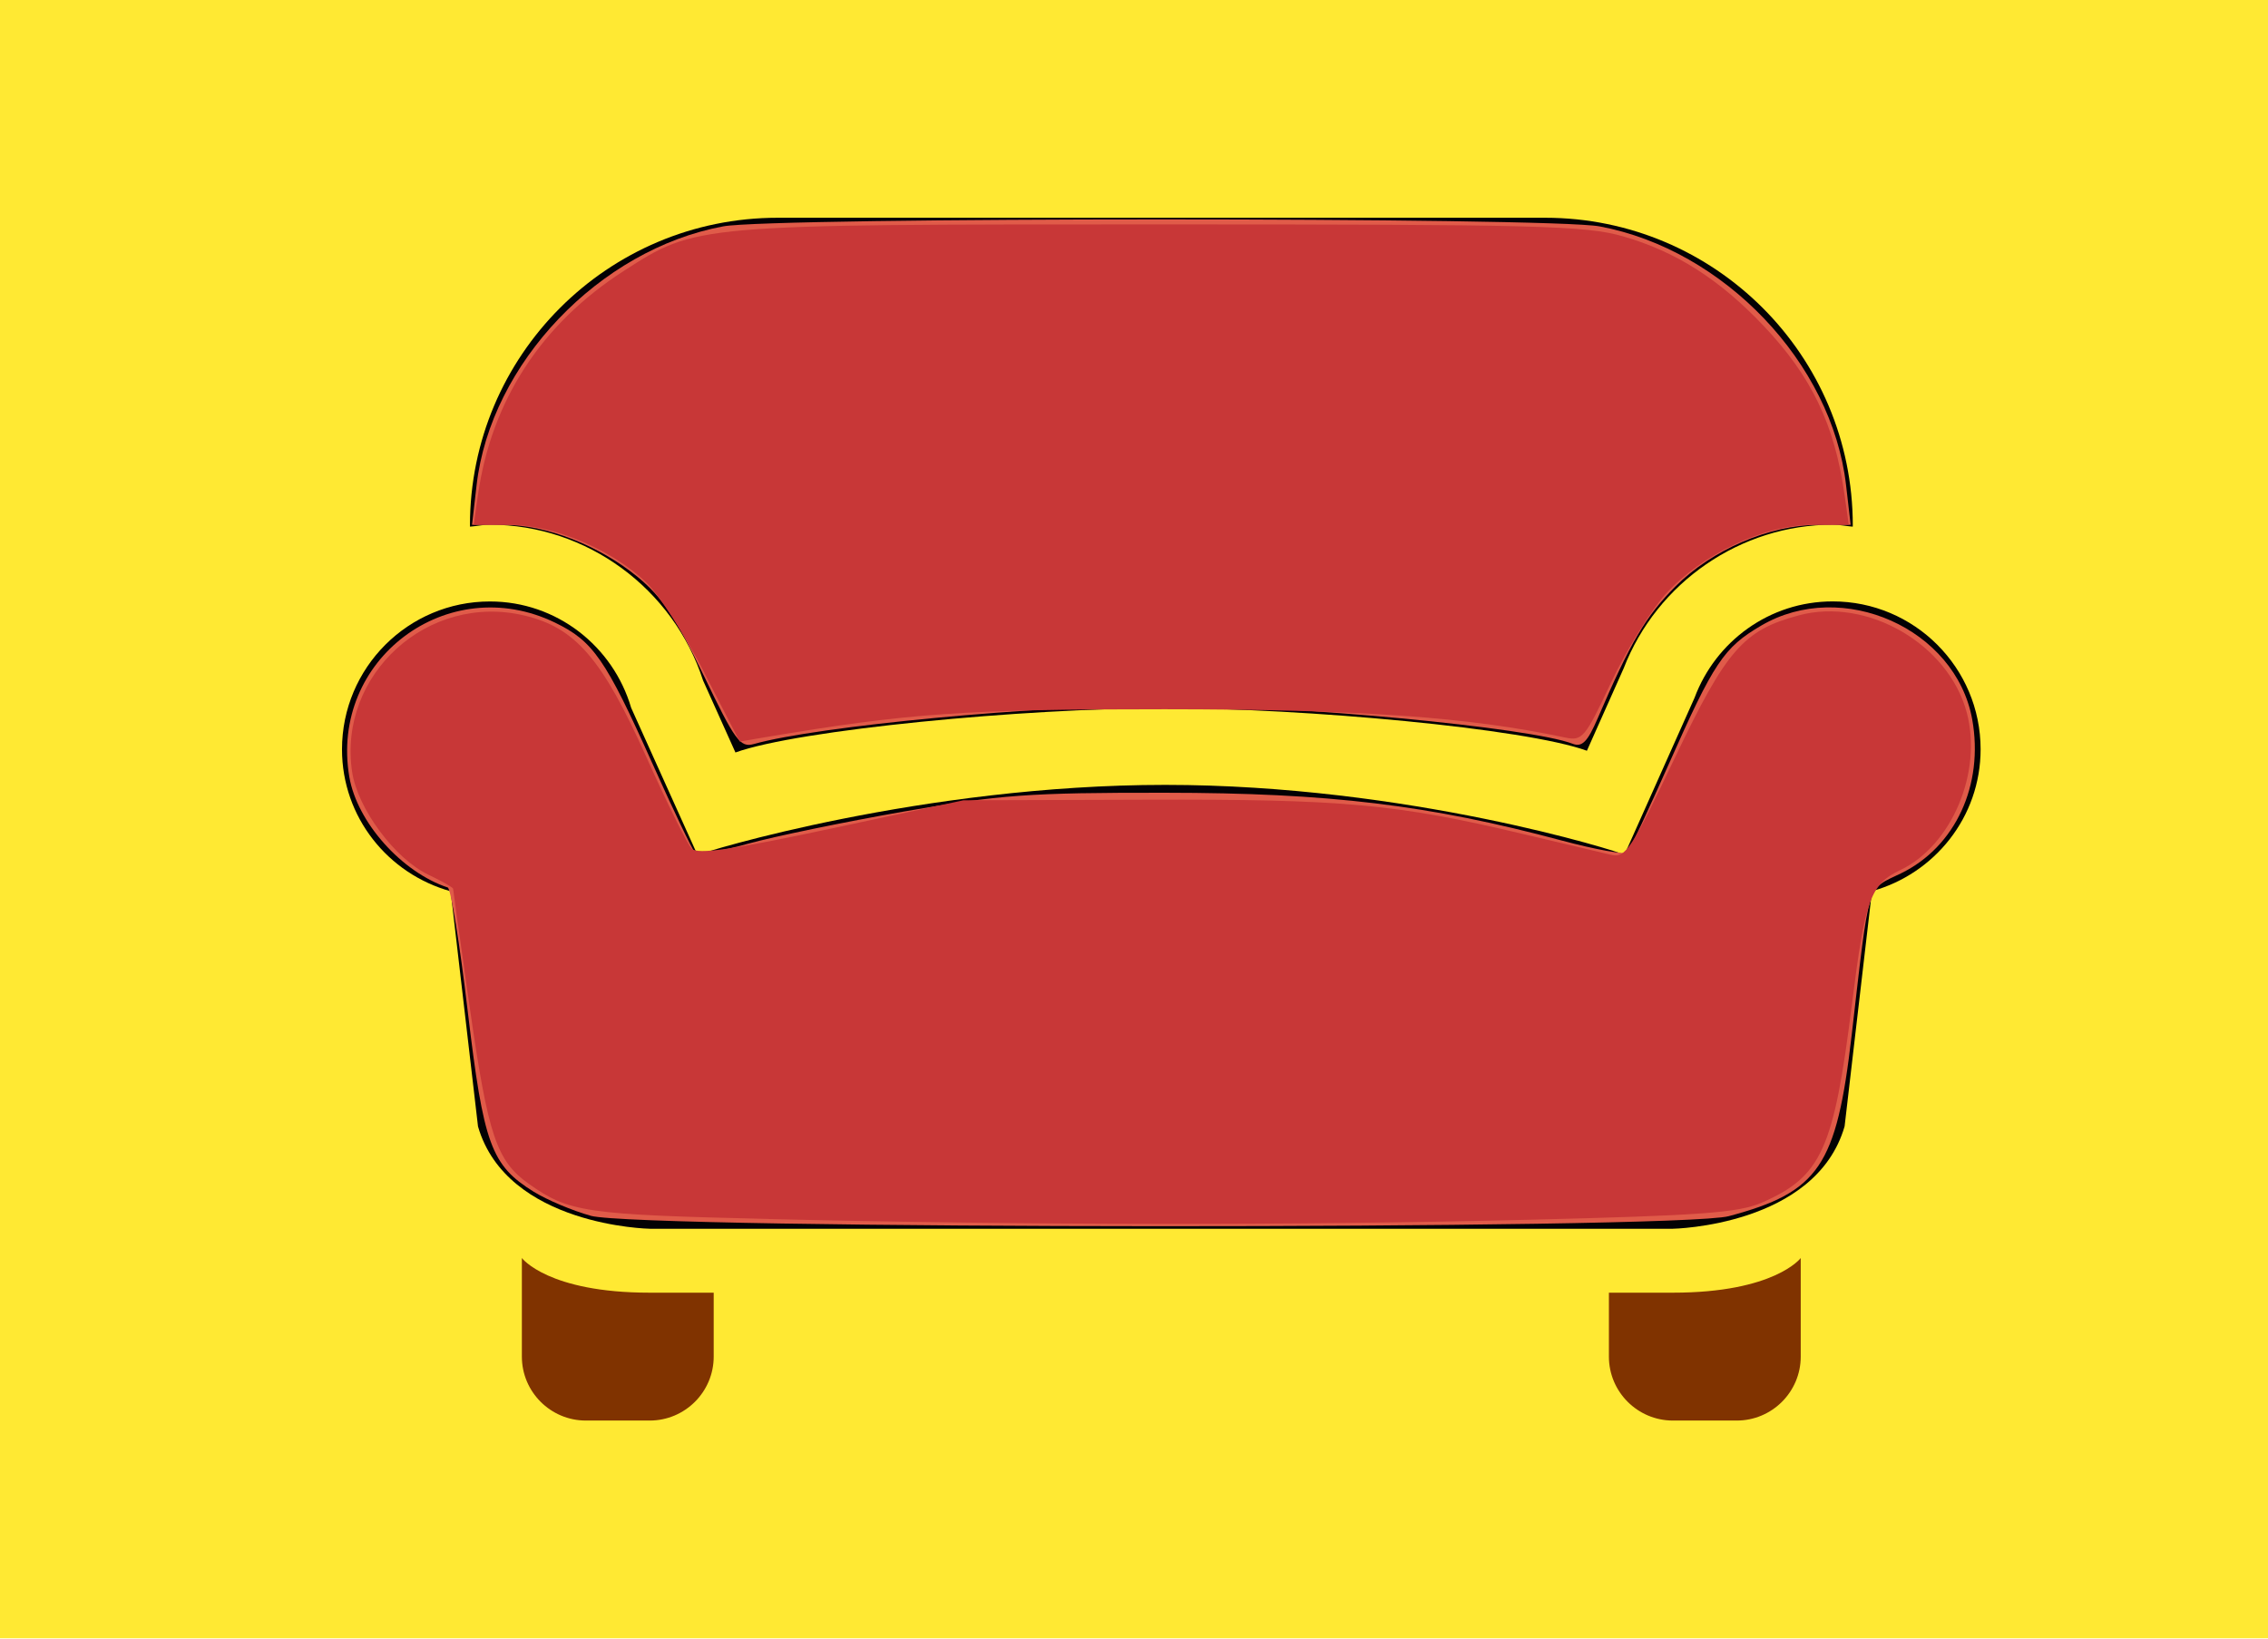
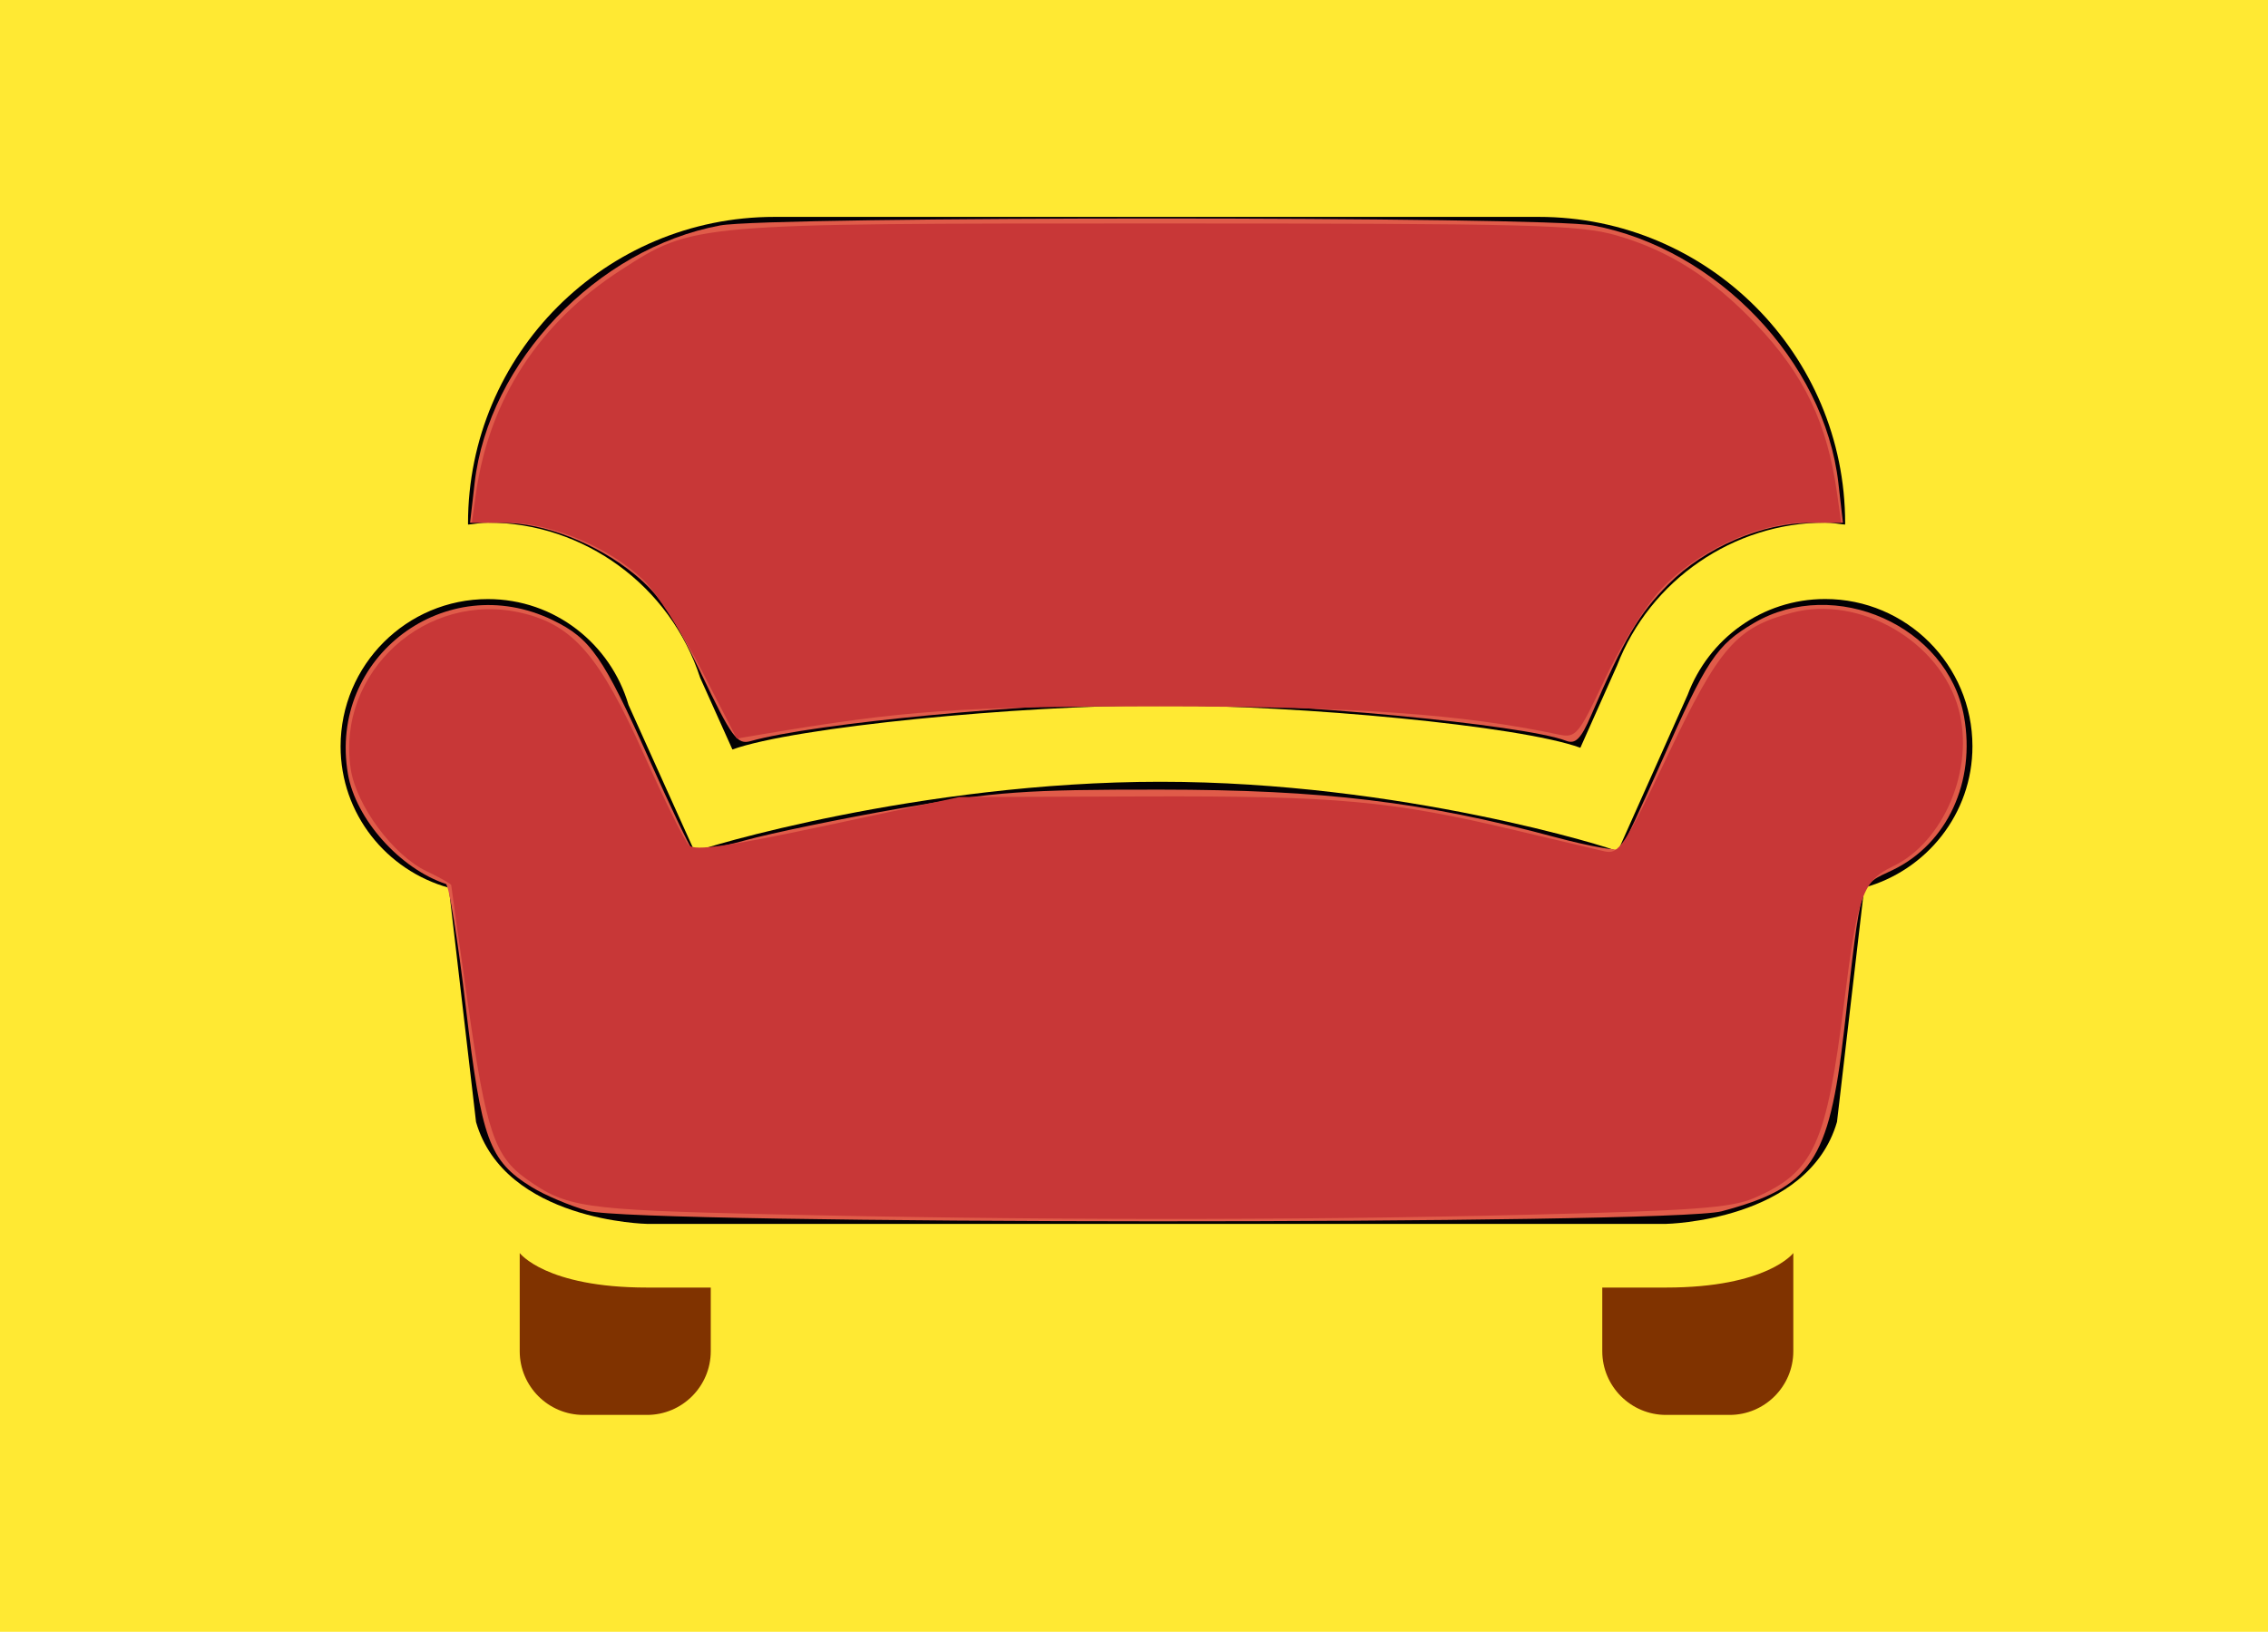
- <svg xmlns="http://www.w3.org/2000/svg" version="1.1" id="Capa_1" x="0px" y="0px" viewBox="0 0 35.469 25.626" xml:space="preserve" width="35.469" height="25.626">
+ <svg xmlns="http://www.w3.org/2000/svg" version="1.1" id="Capa_1" x="0px" y="0px" viewBox="0 0 400 287.805" xml:space="preserve" width="400" height="287.805">
  <defs id="defs47" />
-   <rect style="fill:#ffe300;fill-opacity:0.8;stroke:none;stroke-width:25;stroke-miterlimit:4;stroke-dasharray:none;stroke-opacity:1" id="rect4157" width="35.616" height="25.626" x="3.237536e-009" y="-1.0801229e-008" />
-   <g id="g3" transform="translate(5.348491,0)">
+   <rect style="fill:#ffe300;fill-opacity:0.8;stroke:none;stroke-width:25;stroke-miterlimit:4;stroke-dasharray:none;stroke-opacity:1" id="rect4157" width="400" height="287.805" x="0" y="0" />
+   <g id="g3" transform="matrix(11.23097,0,0,11.23097,60.06876,1.4042969e-5)">
    <path style="fill:#803300" d="m 20.813,22.22 c -0.551,0 -1,-0.449 -1,-1 l 0,-1 1,0 c 1.594,0 2,-0.542 2,-0.542 l 0,1.542 c 0,0.551 -0.449,1 -1,1 l -1,0 z" id="path5" />
    <path style="fill:#803300" d="m 3.813,22.22 c -0.551,0 -1,-0.449 -1,-1 l 0,-1.542 c 0,0 0.406,0.542 2,0.542 l 1,0 0,1 c 0,0.551 -0.449,1 -1,1 l -1,0 z" id="path7" />
    <g id="g9">
      <path style="fill:#030104" d="m 25.626,11.72 c 0,-1.277 -1.036,-2.313 -2.313,-2.313 -0.992,0 -1.832,0.628 -2.16,1.506 l -1.097,2.457 c -0.082,-0.051 -3.399,-1.093 -7.181,-1.093 -3.782,0 -7.23,1.047 -7.314,1.099 L 4.522,11.071 C 4.241,10.113 3.363,9.408 2.313,9.408 1.036,9.408 0,10.443 0,11.721 c 0,1.063 0.722,1.949 1.699,2.22 l 0.428,3.679 c 0.452,1.561 2.686,1.6 2.686,1.6 l 16,0 c 0,0 2.234,-0.039 2.686,-1.602 l 0.428,-3.679 c 0.976,-0.27 1.699,-1.156 1.699,-2.219 z" id="path11" />
    </g>
    <path style="fill:#030104" d="m 2.313,8.207 c 1.512,0 2.869,0.998 3.334,2.438 l 0.506,1.125 c 0.979,-0.353 4.499,-0.693 6.723,-0.693 2.163,0 5.633,0.316 6.593,0.666 l 0.575,-1.289 c 0.521,-1.346 1.83,-2.247 3.27,-2.247 0.106,0 0.207,0.022 0.312,0.031 0,-0.006 10e-4,-0.013 10e-4,-0.019 0,-2.658 -2.154,-4.813 -4.813,-4.813 -0.334,0 -11.666,0 -12,0 -2.658,0 -4.813,2.154 -4.813,4.813 0,0.006 10e-4,0.013 10e-4,0.019 C 2.106,8.23 2.207,8.207 2.313,8.207 Z" id="path13" />
  </g>
-   <g id="g15" transform="translate(5.348491,0)" />
-   <g id="g17" transform="translate(5.348491,0)" />
-   <g id="g19" transform="translate(5.348491,0)" />
-   <g id="g21" transform="translate(5.348491,0)" />
-   <g id="g23" transform="translate(5.348491,0)" />
-   <g id="g25" transform="translate(5.348491,0)" />
-   <g id="g27" transform="translate(5.348491,0)" />
-   <g id="g29" transform="translate(5.348491,0)" />
-   <g id="g31" transform="translate(5.348491,0)" />
-   <g id="g33" transform="translate(5.348491,0)" />
-   <g id="g35" transform="translate(5.348491,0)" />
-   <g id="g37" transform="translate(5.348491,0)" />
-   <g id="g39" transform="translate(5.348491,0)" />
-   <g id="g41" transform="translate(5.348491,0)" />
-   <g id="g43" transform="translate(5.348491,0)" />
-   <path style="fill:#e05b49;fill-opacity:1" d="M 9.237,19.016 C 8.957,18.939 8.556,18.77 8.347,18.641 7.681,18.229 7.562,17.902 7.314,15.811 7.191,14.766 7.05,13.898 7.002,13.882 6.278,13.64 5.584,12.86 5.463,12.152 5.151,10.316 7.003,8.927 8.68,9.739 c 0.596,0.289 0.79,0.569 1.518,2.193 0.327,0.73 0.628,1.36 0.669,1.401 0.041,0.041 0.412,-0.019 0.825,-0.134 0.413,-0.115 1.512,-0.342 2.443,-0.505 1.502,-0.263 1.961,-0.296 4.081,-0.294 2.568,0.002 4.137,0.191 6.211,0.748 0.526,0.141 0.986,0.224 1.024,0.184 0.037,-0.04 0.328,-0.66 0.645,-1.376 0.709,-1.599 0.861,-1.827 1.448,-2.171 1.267,-0.743 3.042,0.047 3.299,1.467 0.185,1.026 -0.263,1.995 -1.114,2.409 -0.544,0.264 -0.488,0.082 -0.771,2.53 -0.236,2.051 -0.512,2.457 -1.922,2.832 -0.8,0.213 -17.023,0.208 -17.799,-0.006 z" id="path4177" />
-   <path style="fill:#e05b49;fill-opacity:1" d="M 11.005,10.565 C 10.578,9.673 10.352,9.336 9.973,9.025 9.37,8.532 8.545,8.209 7.884,8.209 l -0.502,0 0.072,-0.624 c 0.219,-1.9 1.918,-3.683 3.855,-4.044 0.781,-0.146 12.925,-0.146 13.706,0 1.945,0.363 3.635,2.136 3.855,4.044 l 0.072,0.624 -0.5,0 c -0.765,0 -1.667,0.388 -2.242,0.966 -0.464,0.466 -0.696,0.859 -1.213,2.059 -0.159,0.369 -0.245,0.457 -0.392,0.4 -0.666,-0.256 -4.34,-0.602 -6.389,-0.602 -1.981,0 -5.425,0.325 -6.417,0.606 -0.213,0.06 -0.294,-0.051 -0.784,-1.074 z" id="path4179" />
-   <path style="fill:#c83737;fill-opacity:1" d="M 11.019,10.528 C 10.716,9.939 10.306,9.302 10.107,9.111 9.571,8.597 8.661,8.211 7.98,8.21 l -0.571,-0.001 0.065,-0.461 c 0.209,-1.478 0.989,-2.679 2.281,-3.51 1.135,-0.731 1.106,-0.728 8.406,-0.728 5.893,0 6.639,0.019 7.222,0.187 0.827,0.238 1.511,0.674 2.2,1.402 0.751,0.794 1.109,1.543 1.265,2.649 l 0.065,0.461 -0.571,8.57e-5 c -0.756,1.086e-4 -1.735,0.463 -2.297,1.086 -0.232,0.257 -0.615,0.881 -0.852,1.385 -0.404,0.863 -0.447,0.913 -0.718,0.856 -1.515,-0.322 -3.2,-0.44 -6.261,-0.442 -3.134,-0.001 -4.007,0.06 -6.255,0.439 l -0.391,0.066 -0.551,-1.07 z" id="path4181" />
-   <path style="fill:#c83737;fill-opacity:1" d="M 12.026,19.067 C 9.139,18.999 8.896,18.963 8.264,18.513 7.767,18.159 7.634,17.763 7.351,15.791 7.205,14.772 7.086,13.922 7.086,13.902 c 0,-0.02 -0.174,-0.119 -0.387,-0.22 C 6.175,13.433 5.593,12.649 5.507,12.075 5.279,10.551 6.695,9.266 8.205,9.629 c 0.798,0.191 1.215,0.677 1.907,2.221 0.321,0.715 0.638,1.356 0.706,1.425 0.092,0.094 0.635,0.015 2.186,-0.316 l 2.063,-0.441 2.877,-0.009 c 3.053,-0.01 3.902,0.067 5.865,0.534 0.626,0.149 1.251,0.297 1.387,0.328 0.227,0.052 0.312,-0.077 0.991,-1.505 0.81,-1.702 1.077,-2.01 1.949,-2.242 1.067,-0.284 2.335,0.451 2.621,1.518 0.251,0.933 -0.233,2.084 -1.038,2.467 -0.468,0.223 -0.551,0.454 -0.756,2.093 -0.285,2.281 -0.476,2.702 -1.412,3.11 -0.363,0.158 -0.95,0.201 -3.636,0.267 -3.672,0.09 -7.822,0.086 -11.89,-0.011 z" id="path4183" />
-   <path style="fill:#ffe300;fill-opacity:0;stroke:none;stroke-width:25;stroke-miterlimit:4;stroke-dasharray:none;stroke-opacity:1" d="m 0.054,12.824 0,-12.759 17.754,0 17.754,0 0,12.759 0,12.759 -17.754,0 -17.754,0 0,-12.759 z M 10.856,21.957 c 0.283,-0.283 0.419,-0.796 0.364,-1.377 l -0.036,-0.373 -1.14,-0.061 C 9.286,20.106 8.787,20.024 8.556,19.902 8.365,19.801 8.182,19.719 8.149,19.719 c -0.139,0 -0.052,1.655 0.103,1.955 0.238,0.459 0.442,0.536 1.444,0.54 0.807,0.003 0.928,-0.024 1.16,-0.256 z m 17.04,-0.075 c 0.254,-0.302 0.281,-0.423 0.281,-1.249 0,-0.503 -0.017,-0.915 -0.038,-0.915 -0.021,0 -0.204,0.084 -0.407,0.187 -0.254,0.128 -0.718,0.2 -1.483,0.229 l -1.113,0.043 0,0.685 c 0,0.579 0.044,0.737 0.281,1.019 0.275,0.327 0.303,0.334 1.239,0.334 0.936,0 0.964,-0.007 1.239,-0.334 z m -0.861,-2.765 c 0.775,-0.202 1.276,-0.498 1.59,-0.938 0.19,-0.267 0.279,-0.695 0.463,-2.238 l 0.229,-1.909 0.488,-0.285 c 1.289,-0.753 1.587,-2.447 0.623,-3.545 -0.923,-1.051 -2.511,-1.084 -3.471,-0.072 -0.163,0.172 -0.567,0.916 -0.898,1.653 -0.331,0.737 -0.624,1.377 -0.651,1.421 -0.027,0.044 -0.478,-0.03 -1.002,-0.166 -3.147,-0.813 -6.578,-1.002 -9.693,-0.535 -1.101,0.165 -3.236,0.612 -3.595,0.752 -0.139,0.054 -0.302,-0.215 -0.799,-1.322 C 9.578,10.282 9.335,9.935 8.71,9.632 6.922,8.766 4.906,10.374 5.386,12.281 c 0.142,0.564 0.802,1.372 1.283,1.571 0.361,0.15 0.322,-0.007 0.609,2.43 0.203,1.722 0.404,2.138 1.245,2.573 0.765,0.396 1.093,0.41 9.56,0.42 7.149,0.008 8.401,-0.014 8.952,-0.157 z M 12.29,11.638 c 2.904,-0.604 9.167,-0.603 11.859,0.002 0.382,0.086 0.703,0.143 0.713,0.127 0.01,-0.016 0.209,-0.463 0.442,-0.994 0.7,-1.594 1.793,-2.455 3.157,-2.487 l 0.607,-0.014 -0.067,-0.507 C 28.761,5.956 27.681,4.463 26.109,3.767 25.843,3.65 25.307,3.502 24.92,3.439 24.019,3.293 12.298,3.284 11.414,3.429 9.6,3.726 8.083,5.047 7.535,6.807 7.277,7.637 7.256,8.369 7.493,8.278 c 0.249,-0.095 1.219,0.119 1.759,0.388 0.862,0.431 1.329,1.061 2.032,2.742 0.088,0.211 0.184,0.384 0.213,0.384 0.029,0 0.386,-0.069 0.793,-0.154 z" id="path4159" />
-   <path style="fill:#ffe300;fill-opacity:0;stroke:none;stroke-width:25;stroke-miterlimit:4;stroke-dasharray:none;stroke-opacity:1" d="m 0.054,12.824 0,-12.759 17.754,0 17.754,0 0,12.759 0,12.759 -17.754,0 -17.754,0 0,-12.759 z M 10.856,21.957 c 0.283,-0.283 0.419,-0.796 0.364,-1.377 l -0.036,-0.373 -1.14,-0.061 C 9.286,20.106 8.787,20.024 8.556,19.902 8.365,19.801 8.182,19.719 8.149,19.719 c -0.139,0 -0.052,1.655 0.103,1.955 0.238,0.459 0.442,0.536 1.444,0.54 0.807,0.003 0.928,-0.024 1.16,-0.256 z m 17.04,-0.075 c 0.254,-0.302 0.281,-0.423 0.281,-1.249 0,-0.503 -0.017,-0.915 -0.038,-0.915 -0.021,0 -0.204,0.084 -0.407,0.187 -0.254,0.128 -0.718,0.2 -1.483,0.229 l -1.113,0.043 0,0.685 c 0,0.579 0.044,0.737 0.281,1.019 0.275,0.327 0.303,0.334 1.239,0.334 0.936,0 0.964,-0.007 1.239,-0.334 z m -0.861,-2.765 c 0.775,-0.202 1.276,-0.498 1.59,-0.938 0.19,-0.267 0.279,-0.695 0.463,-2.238 l 0.229,-1.909 0.488,-0.285 c 1.289,-0.753 1.587,-2.447 0.623,-3.545 -0.923,-1.051 -2.511,-1.084 -3.471,-0.072 -0.163,0.172 -0.567,0.916 -0.898,1.653 -0.331,0.737 -0.624,1.377 -0.651,1.421 -0.027,0.044 -0.478,-0.03 -1.002,-0.166 -3.147,-0.813 -6.578,-1.002 -9.693,-0.535 -1.101,0.165 -3.236,0.612 -3.595,0.752 -0.139,0.054 -0.302,-0.215 -0.799,-1.322 C 9.578,10.282 9.335,9.935 8.71,9.632 6.922,8.766 4.906,10.374 5.386,12.281 c 0.142,0.564 0.802,1.372 1.283,1.571 0.361,0.15 0.322,-0.007 0.609,2.43 0.203,1.722 0.404,2.138 1.245,2.573 0.765,0.396 1.093,0.41 9.56,0.42 7.149,0.008 8.401,-0.014 8.952,-0.157 z M 12.29,11.638 c 2.904,-0.604 9.167,-0.603 11.859,0.002 0.382,0.086 0.703,0.143 0.713,0.127 0.01,-0.016 0.209,-0.463 0.442,-0.994 0.7,-1.594 1.793,-2.455 3.157,-2.487 l 0.607,-0.014 -0.067,-0.507 C 28.761,5.956 27.681,4.463 26.109,3.767 25.843,3.65 25.307,3.502 24.92,3.439 24.019,3.293 12.298,3.284 11.414,3.429 9.6,3.726 8.083,5.047 7.535,6.807 7.277,7.637 7.256,8.369 7.493,8.278 c 0.249,-0.095 1.219,0.119 1.759,0.388 0.862,0.431 1.329,1.061 2.032,2.742 0.088,0.211 0.184,0.384 0.213,0.384 0.029,0 0.386,-0.069 0.793,-0.154 z" id="path4161" />
-   <path style="fill:#ffe300;fill-opacity:0;stroke:none;stroke-width:25;stroke-miterlimit:4;stroke-dasharray:none;stroke-opacity:1" d="m 0.054,12.824 0,-12.759 17.754,0 17.754,0 0,12.759 0,12.759 -17.754,0 -17.754,0 0,-12.759 z M 10.856,21.957 c 0.283,-0.283 0.419,-0.796 0.364,-1.377 l -0.036,-0.373 -1.14,-0.061 C 9.286,20.106 8.787,20.024 8.556,19.902 8.365,19.801 8.182,19.719 8.149,19.719 c -0.139,0 -0.052,1.655 0.103,1.955 0.238,0.459 0.442,0.536 1.444,0.54 0.807,0.003 0.928,-0.024 1.16,-0.256 z m 17.04,-0.075 c 0.254,-0.302 0.281,-0.423 0.281,-1.249 0,-0.503 -0.017,-0.915 -0.038,-0.915 -0.021,0 -0.204,0.084 -0.407,0.187 -0.254,0.128 -0.718,0.2 -1.483,0.229 l -1.113,0.043 0,0.685 c 0,0.579 0.044,0.737 0.281,1.019 0.275,0.327 0.303,0.334 1.239,0.334 0.936,0 0.964,-0.007 1.239,-0.334 z m -0.861,-2.765 c 0.775,-0.202 1.276,-0.498 1.59,-0.938 0.19,-0.267 0.279,-0.695 0.463,-2.238 l 0.229,-1.909 0.488,-0.285 c 1.289,-0.753 1.587,-2.447 0.623,-3.545 -0.923,-1.051 -2.511,-1.084 -3.471,-0.072 -0.163,0.172 -0.567,0.916 -0.898,1.653 -0.331,0.737 -0.624,1.377 -0.651,1.421 -0.027,0.044 -0.478,-0.03 -1.002,-0.166 -3.147,-0.813 -6.578,-1.002 -9.693,-0.535 -1.101,0.165 -3.236,0.612 -3.595,0.752 -0.139,0.054 -0.302,-0.215 -0.799,-1.322 C 9.578,10.282 9.335,9.935 8.71,9.632 6.922,8.766 4.906,10.374 5.386,12.281 c 0.142,0.564 0.802,1.372 1.283,1.571 0.361,0.15 0.322,-0.007 0.609,2.43 0.203,1.722 0.404,2.138 1.245,2.573 0.765,0.396 1.093,0.41 9.56,0.42 7.149,0.008 8.401,-0.014 8.952,-0.157 z M 12.29,11.638 c 2.904,-0.604 9.167,-0.603 11.859,0.002 0.382,0.086 0.703,0.143 0.713,0.127 0.01,-0.016 0.209,-0.463 0.442,-0.994 0.7,-1.594 1.793,-2.455 3.157,-2.487 l 0.607,-0.014 -0.067,-0.507 C 28.761,5.956 27.681,4.463 26.109,3.767 25.843,3.65 25.307,3.502 24.92,3.439 24.019,3.293 12.298,3.284 11.414,3.429 9.6,3.726 8.083,5.047 7.535,6.807 7.277,7.637 7.256,8.369 7.493,8.278 c 0.249,-0.095 1.219,0.119 1.759,0.388 0.862,0.431 1.329,1.061 2.032,2.742 0.088,0.211 0.184,0.384 0.213,0.384 0.029,0 0.386,-0.069 0.793,-0.154 z" id="path4163" />
-   <path style="fill:#ffe300;fill-opacity:0;stroke:none;stroke-width:25;stroke-miterlimit:4;stroke-dasharray:none;stroke-opacity:1" d="m 0.054,12.824 0,-12.759 17.754,0 17.754,0 0,12.759 0,12.759 -17.754,0 -17.754,0 0,-12.759 z M 10.856,21.957 c 0.283,-0.283 0.419,-0.796 0.364,-1.377 l -0.036,-0.373 -1.14,-0.061 C 9.286,20.106 8.787,20.024 8.556,19.902 8.365,19.801 8.182,19.719 8.149,19.719 c -0.139,0 -0.052,1.655 0.103,1.955 0.238,0.459 0.442,0.536 1.444,0.54 0.807,0.003 0.928,-0.024 1.16,-0.256 z m 17.04,-0.075 c 0.254,-0.302 0.281,-0.423 0.281,-1.249 0,-0.503 -0.017,-0.915 -0.038,-0.915 -0.021,0 -0.204,0.084 -0.407,0.187 -0.254,0.128 -0.718,0.2 -1.483,0.229 l -1.113,0.043 0,0.685 c 0,0.579 0.044,0.737 0.281,1.019 0.275,0.327 0.303,0.334 1.239,0.334 0.936,0 0.964,-0.007 1.239,-0.334 z m -0.861,-2.765 c 0.775,-0.202 1.276,-0.498 1.59,-0.938 0.19,-0.267 0.279,-0.695 0.463,-2.238 l 0.229,-1.909 0.488,-0.285 c 1.289,-0.753 1.587,-2.447 0.623,-3.545 -0.923,-1.051 -2.511,-1.084 -3.471,-0.072 -0.163,0.172 -0.567,0.916 -0.898,1.653 -0.331,0.737 -0.624,1.377 -0.651,1.421 -0.027,0.044 -0.478,-0.03 -1.002,-0.166 -3.147,-0.813 -6.578,-1.002 -9.693,-0.535 -1.101,0.165 -3.236,0.612 -3.595,0.752 -0.139,0.054 -0.302,-0.215 -0.799,-1.322 C 9.578,10.282 9.335,9.935 8.71,9.632 6.922,8.766 4.906,10.374 5.386,12.281 c 0.142,0.564 0.802,1.372 1.283,1.571 0.361,0.15 0.322,-0.007 0.609,2.43 0.203,1.722 0.404,2.138 1.245,2.573 0.765,0.396 1.093,0.41 9.56,0.42 7.149,0.008 8.401,-0.014 8.952,-0.157 z M 12.29,11.638 c 2.904,-0.604 9.167,-0.603 11.859,0.002 0.382,0.086 0.703,0.143 0.713,0.127 0.01,-0.016 0.209,-0.463 0.442,-0.994 0.7,-1.594 1.793,-2.455 3.157,-2.487 l 0.607,-0.014 -0.067,-0.507 C 28.761,5.956 27.681,4.463 26.109,3.767 25.843,3.65 25.307,3.502 24.92,3.439 24.019,3.293 12.298,3.284 11.414,3.429 9.6,3.726 8.083,5.047 7.535,6.807 7.277,7.637 7.256,8.369 7.493,8.278 c 0.249,-0.095 1.219,0.119 1.759,0.388 0.862,0.431 1.329,1.061 2.032,2.742 0.088,0.211 0.184,0.384 0.213,0.384 0.029,0 0.386,-0.069 0.793,-0.154 z" id="path4165" />
-   <path style="fill:#ffe300;fill-opacity:0;stroke:none;stroke-width:25;stroke-miterlimit:4;stroke-dasharray:none;stroke-opacity:1" d="m 0.054,12.824 0,-12.759 17.754,0 17.754,0 0,12.759 0,12.759 -17.754,0 -17.754,0 0,-12.759 z M 10.856,21.957 c 0.283,-0.283 0.419,-0.796 0.364,-1.377 l -0.036,-0.373 -1.14,-0.061 C 9.286,20.106 8.787,20.024 8.556,19.902 8.365,19.801 8.182,19.719 8.149,19.719 c -0.139,0 -0.052,1.655 0.103,1.955 0.238,0.459 0.442,0.536 1.444,0.54 0.807,0.003 0.928,-0.024 1.16,-0.256 z m 17.04,-0.075 c 0.254,-0.302 0.281,-0.423 0.281,-1.249 0,-0.503 -0.017,-0.915 -0.038,-0.915 -0.021,0 -0.204,0.084 -0.407,0.187 -0.254,0.128 -0.718,0.2 -1.483,0.229 l -1.113,0.043 0,0.685 c 0,0.579 0.044,0.737 0.281,1.019 0.275,0.327 0.303,0.334 1.239,0.334 0.936,0 0.964,-0.007 1.239,-0.334 z m -0.861,-2.765 c 0.775,-0.202 1.276,-0.498 1.59,-0.938 0.19,-0.267 0.279,-0.695 0.463,-2.238 l 0.229,-1.909 0.488,-0.285 c 1.289,-0.753 1.587,-2.447 0.623,-3.545 -0.923,-1.051 -2.511,-1.084 -3.471,-0.072 -0.163,0.172 -0.567,0.916 -0.898,1.653 -0.331,0.737 -0.624,1.377 -0.651,1.421 -0.027,0.044 -0.478,-0.03 -1.002,-0.166 -3.147,-0.813 -6.578,-1.002 -9.693,-0.535 -1.101,0.165 -3.236,0.612 -3.595,0.752 -0.139,0.054 -0.302,-0.215 -0.799,-1.322 C 9.578,10.282 9.335,9.935 8.71,9.632 6.922,8.766 4.906,10.374 5.386,12.281 c 0.142,0.564 0.802,1.372 1.283,1.571 0.361,0.15 0.322,-0.007 0.609,2.43 0.203,1.722 0.404,2.138 1.245,2.573 0.765,0.396 1.093,0.41 9.56,0.42 7.149,0.008 8.401,-0.014 8.952,-0.157 z M 12.29,11.638 c 2.904,-0.604 9.167,-0.603 11.859,0.002 0.382,0.086 0.703,0.143 0.713,0.127 0.01,-0.016 0.209,-0.463 0.442,-0.994 0.7,-1.594 1.793,-2.455 3.157,-2.487 l 0.607,-0.014 -0.067,-0.507 C 28.761,5.956 27.681,4.463 26.109,3.767 25.843,3.65 25.307,3.502 24.92,3.439 24.019,3.293 12.298,3.284 11.414,3.429 9.6,3.726 8.083,5.047 7.535,6.807 7.277,7.637 7.256,8.369 7.493,8.278 c 0.249,-0.095 1.219,0.119 1.759,0.388 0.862,0.431 1.329,1.061 2.032,2.742 0.088,0.211 0.184,0.384 0.213,0.384 0.029,0 0.386,-0.069 0.793,-0.154 z" id="path4167" />
+   <g id="g15" transform="matrix(11.23097,0,0,11.23097,60.06876,1.4042969e-5)" />
+   <g id="g17" transform="matrix(11.23097,0,0,11.23097,60.06876,1.4042969e-5)" />
+   <g id="g19" transform="matrix(11.23097,0,0,11.23097,60.06876,1.4042969e-5)" />
+   <g id="g21" transform="matrix(11.23097,0,0,11.23097,60.06876,1.4042969e-5)" />
+   <g id="g23" transform="matrix(11.23097,0,0,11.23097,60.06876,1.4042969e-5)" />
+   <g id="g25" transform="matrix(11.23097,0,0,11.23097,60.06876,1.4042969e-5)" />
+   <g id="g27" transform="matrix(11.23097,0,0,11.23097,60.06876,1.4042969e-5)" />
+   <g id="g29" transform="matrix(11.23097,0,0,11.23097,60.06876,1.4042969e-5)" />
+   <g id="g31" transform="matrix(11.23097,0,0,11.23097,60.06876,1.4042969e-5)" />
+   <g id="g33" transform="matrix(11.23097,0,0,11.23097,60.06876,1.4042969e-5)" />
+   <g id="g35" transform="matrix(11.23097,0,0,11.23097,60.06876,1.4042969e-5)" />
+   <g id="g37" transform="matrix(11.23097,0,0,11.23097,60.06876,1.4042969e-5)" />
+   <g id="g39" transform="matrix(11.23097,0,0,11.23097,60.06876,1.4042969e-5)" />
+   <g id="g41" transform="matrix(11.23097,0,0,11.23097,60.06876,1.4042969e-5)" />
+   <g id="g43" transform="matrix(11.23097,0,0,11.23097,60.06876,1.4042969e-5)" />
+   <path style="fill:#e05b49;fill-opacity:1" d="m 103.74,213.573 c -3.145,-0.866 -7.645,-2.766 -10,-4.221 -7.472,-4.618 -8.815,-8.299 -11.593,-31.784 -1.388,-11.734 -2.968,-21.482 -3.51,-21.663 -8.133,-2.711 -15.928,-11.476 -17.28,-19.43 -3.505,-20.617 17.29,-36.219 36.123,-27.102 6.696,3.242 8.877,6.392 17.05,24.632 3.671,8.194 7.051,15.277 7.509,15.739 0.459,0.463 4.63,-0.213 9.268,-1.503 4.639,-1.29 16.986,-3.841 27.439,-5.67 16.864,-2.95 22.027,-3.323 45.834,-3.306 28.837,0.021 46.468,2.144 69.751,8.397 5.905,1.586 11.078,2.514 11.496,2.062 0.417,-0.452 3.679,-7.408 7.248,-15.456 7.964,-17.958 9.675,-20.523 16.265,-24.386 14.235,-8.342 34.169,0.526 37.048,16.48 2.079,11.523 -2.955,22.41 -12.508,27.052 -6.107,2.967 -5.485,0.922 -8.654,28.415 -2.655,23.037 -5.748,27.594 -21.591,31.811 -8.987,2.393 -191.186,2.331 -199.895,-0.067 z" id="path4177" />
+   <path style="fill:#e05b49;fill-opacity:1" d="M 123.596,118.65 C 118.805,108.642 116.265,104.855 112.003,101.362 105.239,95.819 95.965,92.195 88.546,92.195 l -5.643,0 0.807,-7.012 c 2.457,-21.341 21.538,-41.36 43.292,-45.42 8.775,-1.638 145.161,-1.638 153.935,0 21.849,4.078 40.825,23.986 43.292,45.42 l 0.807,7.012 -5.61,0 c -8.595,0 -18.717,4.36 -25.18,10.845 -5.21,5.228 -7.815,9.65 -13.621,23.122 -1.787,4.148 -2.751,5.131 -4.407,4.496 -7.481,-2.871 -48.746,-6.757 -71.751,-6.757 -22.244,0 -60.926,3.654 -72.07,6.807 -2.393,0.677 -3.304,-0.57 -8.804,-12.06 z" id="path4179" />
+   <path style="fill:#c83737;fill-opacity:1" d="M 123.753,118.24 C 120.35,111.629 115.741,104.469 113.512,102.33 107.491,96.552 97.272,92.221 89.628,92.207 l -6.417,-0.012 0.733,-5.183 c 2.349,-16.598 11.113,-30.086 25.615,-39.421 12.746,-8.204 12.424,-8.177 94.412,-8.177 66.186,0 74.565,0.217 81.113,2.099 9.284,2.669 16.976,7.571 24.706,15.744 8.435,8.919 12.45,17.326 14.208,29.754 l 0.733,5.183 -6.417,9.6e-4 c -8.488,0.001 -19.487,5.201 -25.792,12.193 -2.608,2.892 -6.912,9.891 -9.566,15.555 -4.543,9.694 -5.015,10.257 -8.064,9.609 -17.016,-3.612 -35.939,-4.947 -70.312,-4.96 -35.202,-0.013 -44.999,0.674 -70.247,4.928 l -4.393,0.74 -6.188,-12.021 z" id="path4181" />
+   <path style="fill:#c83737;fill-opacity:1" d="m 135.069,214.146 c -32.431,-0.771 -35.157,-1.173 -42.251,-6.224 -5.586,-3.978 -7.079,-8.43 -10.253,-30.574 -1.641,-11.447 -2.983,-20.995 -2.983,-21.219 0,-0.223 -1.956,-1.334 -4.347,-2.469 -5.887,-2.794 -12.414,-11.598 -13.381,-18.052 -2.567,-17.116 13.339,-31.539 30.295,-27.472 8.961,2.15 13.641,7.6 21.421,24.945 3.602,8.03 7.169,15.231 7.927,16.001 1.036,1.053 7.132,0.171 24.549,-3.552 l 23.171,-4.953 32.317,-0.107 c 34.291,-0.113 43.824,0.755 65.868,5.998 7.035,1.673 14.046,3.332 15.581,3.687 2.55,0.589 3.509,-0.866 11.135,-16.9 9.093,-19.119 12.098,-22.576 21.892,-25.182 11.979,-3.188 26.224,5.06 29.442,17.047 2.814,10.484 -2.619,23.402 -11.654,27.71 -5.257,2.507 -6.193,5.097 -8.493,23.509 -3.201,25.62 -5.346,30.344 -15.861,34.931 -4.077,1.779 -10.667,2.262 -40.837,2.998 -41.236,1.005 -87.851,0.962 -133.537,-0.125 z" id="path4183" />
+   <path style="fill:#ffe300;fill-opacity:0;stroke:none;stroke-width:25;stroke-miterlimit:4;stroke-dasharray:none;stroke-opacity:1" d="m 0.61,144.024 0,-143.293 199.39,0 199.39,0 0,143.293 0,143.293 -199.39,0 -199.39,0 0,-143.293 z M 121.926,246.6 c 3.184,-3.184 4.704,-8.941 4.083,-15.462 l -0.399,-4.186 -12.805,-0.687 c -8.512,-0.457 -14.113,-1.377 -16.708,-2.744 -2.147,-1.131 -4.204,-2.057 -4.573,-2.057 -1.564,0 -0.583,18.582 1.159,21.951 2.668,5.159 4.969,6.019 16.214,6.061 9.065,0.034 10.419,-0.266 13.029,-2.875 z m 191.38,-0.84 c 2.85,-3.387 3.157,-4.752 3.157,-14.024 0,-5.65 -0.19,-10.272 -0.422,-10.272 -0.232,0 -2.29,0.943 -4.573,2.095 -2.852,1.439 -8.063,2.246 -16.651,2.577 l -12.5,0.482 0,7.695 c 0,6.499 0.491,8.278 3.157,11.447 3.086,3.668 3.399,3.752 13.916,3.752 10.517,0 10.83,-0.084 13.916,-3.752 z m -9.669,-31.05 c 8.708,-2.268 14.335,-5.588 17.859,-10.537 2.132,-2.995 3.128,-7.805 5.205,-25.14 l 2.568,-21.437 5.485,-3.206 c 14.474,-8.46 17.82,-27.488 7.001,-39.81 -10.362,-11.801 -28.198,-12.171 -38.986,-0.809 -1.831,1.929 -6.371,10.283 -10.088,18.565 -3.717,8.282 -7.01,15.464 -7.317,15.961 -0.307,0.496 -5.371,-0.34 -11.253,-1.86 -35.349,-9.129 -73.878,-11.256 -108.866,-6.011 -12.361,1.853 -36.343,6.871 -40.38,8.449 -1.565,0.612 -3.391,-2.411 -8.969,-14.846 -8.32,-18.548 -11.051,-22.454 -18.077,-25.855 -20.073,-9.717 -42.72,8.333 -37.326,29.751 1.595,6.334 9.003,15.405 14.41,17.645 4.054,1.679 3.613,-0.081 6.841,27.287 2.282,19.344 4.542,24.015 13.982,28.901 8.591,4.446 12.276,4.608 107.373,4.719 80.291,0.094 94.348,-0.153 100.54,-1.766 z m -165.607,-84.001 c 32.615,-6.785 102.957,-6.773 133.186,0.024 4.291,0.965 7.895,1.606 8.01,1.425 0.115,-0.181 2.348,-5.203 4.963,-11.159 7.858,-17.901 20.135,-27.573 35.457,-27.932 l 6.821,-0.16 -0.756,-5.7 c -2.696,-20.32 -14.826,-37.087 -32.481,-44.897 -2.992,-1.323 -9.003,-2.984 -13.359,-3.691 -10.119,-1.642 -141.751,-1.74 -151.684,-0.113 -20.366,3.335 -37.407,18.18 -43.559,37.945 -2.901,9.32 -3.134,17.539 -0.469,16.517 2.794,-1.072 13.693,1.334 19.756,4.362 9.685,4.837 14.929,11.915 22.82,30.799 0.99,2.37 2.067,4.309 2.393,4.309 0.326,0 4.332,-0.778 8.904,-1.729 z" id="path4159" />
+   <path style="fill:#ffe300;fill-opacity:0;stroke:none;stroke-width:25;stroke-miterlimit:4;stroke-dasharray:none;stroke-opacity:1" d="m 0.61,144.024 0,-143.293 199.39,0 199.39,0 0,143.293 0,143.293 -199.39,0 -199.39,0 0,-143.293 z M 121.926,246.6 c 3.184,-3.184 4.704,-8.941 4.083,-15.462 l -0.399,-4.186 -12.805,-0.687 c -8.512,-0.457 -14.113,-1.377 -16.708,-2.744 -2.147,-1.131 -4.204,-2.057 -4.573,-2.057 -1.564,0 -0.583,18.582 1.159,21.951 2.668,5.159 4.969,6.019 16.214,6.061 9.065,0.034 10.419,-0.266 13.029,-2.875 z m 191.38,-0.84 c 2.85,-3.387 3.157,-4.752 3.157,-14.024 0,-5.65 -0.19,-10.272 -0.422,-10.272 -0.232,0 -2.29,0.943 -4.573,2.095 -2.852,1.439 -8.063,2.246 -16.651,2.577 l -12.5,0.482 0,7.695 c 0,6.499 0.491,8.278 3.157,11.447 3.086,3.668 3.399,3.752 13.916,3.752 10.517,0 10.83,-0.084 13.916,-3.752 z m -9.669,-31.05 c 8.708,-2.268 14.335,-5.588 17.859,-10.537 2.132,-2.995 3.128,-7.805 5.205,-25.14 l 2.568,-21.437 5.485,-3.206 c 14.474,-8.46 17.82,-27.488 7.001,-39.81 -10.362,-11.801 -28.198,-12.171 -38.986,-0.809 -1.831,1.929 -6.371,10.283 -10.088,18.565 -3.717,8.282 -7.01,15.464 -7.317,15.961 -0.307,0.496 -5.371,-0.34 -11.253,-1.86 -35.349,-9.129 -73.878,-11.256 -108.866,-6.011 -12.361,1.853 -36.343,6.871 -40.38,8.449 -1.565,0.612 -3.391,-2.411 -8.969,-14.846 -8.32,-18.548 -11.051,-22.454 -18.077,-25.855 -20.073,-9.717 -42.72,8.333 -37.326,29.751 1.595,6.334 9.003,15.405 14.41,17.645 4.054,1.679 3.613,-0.081 6.841,27.287 2.282,19.344 4.542,24.015 13.982,28.901 8.591,4.446 12.276,4.608 107.373,4.719 80.291,0.094 94.348,-0.153 100.54,-1.766 z m -165.607,-84.001 c 32.615,-6.785 102.957,-6.773 133.186,0.024 4.291,0.965 7.895,1.606 8.01,1.425 0.115,-0.181 2.348,-5.203 4.963,-11.159 7.858,-17.901 20.135,-27.573 35.457,-27.932 l 6.821,-0.16 -0.756,-5.7 c -2.696,-20.32 -14.826,-37.087 -32.481,-44.897 -2.992,-1.323 -9.003,-2.984 -13.359,-3.691 -10.119,-1.642 -141.751,-1.74 -151.684,-0.113 -20.366,3.335 -37.407,18.18 -43.559,37.945 -2.901,9.32 -3.134,17.539 -0.469,16.517 2.794,-1.072 13.693,1.334 19.756,4.362 9.685,4.837 14.929,11.915 22.82,30.799 0.99,2.37 2.067,4.309 2.393,4.309 0.326,0 4.332,-0.778 8.904,-1.729 z" id="path4161" />
+   <path style="fill:#ffe300;fill-opacity:0;stroke:none;stroke-width:25;stroke-miterlimit:4;stroke-dasharray:none;stroke-opacity:1" d="m 0.61,144.024 0,-143.293 199.39,0 199.39,0 0,143.293 0,143.293 -199.39,0 -199.39,0 0,-143.293 z M 121.926,246.6 c 3.184,-3.184 4.704,-8.941 4.083,-15.462 l -0.399,-4.186 -12.805,-0.687 c -8.512,-0.457 -14.113,-1.377 -16.708,-2.744 -2.147,-1.131 -4.204,-2.057 -4.573,-2.057 -1.564,0 -0.583,18.582 1.159,21.951 2.668,5.159 4.969,6.019 16.214,6.061 9.065,0.034 10.419,-0.266 13.029,-2.875 z m 191.38,-0.84 c 2.85,-3.387 3.157,-4.752 3.157,-14.024 0,-5.65 -0.19,-10.272 -0.422,-10.272 -0.232,0 -2.29,0.943 -4.573,2.095 -2.852,1.439 -8.063,2.246 -16.651,2.577 l -12.5,0.482 0,7.695 c 0,6.499 0.491,8.278 3.157,11.447 3.086,3.668 3.399,3.752 13.916,3.752 10.517,0 10.83,-0.084 13.916,-3.752 z m -9.669,-31.05 c 8.708,-2.268 14.335,-5.588 17.859,-10.537 2.132,-2.995 3.128,-7.805 5.205,-25.14 l 2.568,-21.437 5.485,-3.206 c 14.474,-8.46 17.82,-27.488 7.001,-39.81 -10.362,-11.801 -28.198,-12.171 -38.986,-0.809 -1.831,1.929 -6.371,10.283 -10.088,18.565 -3.717,8.282 -7.01,15.464 -7.317,15.961 -0.307,0.496 -5.371,-0.34 -11.253,-1.86 -35.349,-9.129 -73.878,-11.256 -108.866,-6.011 -12.361,1.853 -36.343,6.871 -40.38,8.449 -1.565,0.612 -3.391,-2.411 -8.969,-14.846 -8.32,-18.548 -11.051,-22.454 -18.077,-25.855 -20.073,-9.717 -42.72,8.333 -37.326,29.751 1.595,6.334 9.003,15.405 14.41,17.645 4.054,1.679 3.613,-0.081 6.841,27.287 2.282,19.344 4.542,24.015 13.982,28.901 8.591,4.446 12.276,4.608 107.373,4.719 80.291,0.094 94.348,-0.153 100.54,-1.766 z m -165.607,-84.001 c 32.615,-6.785 102.957,-6.773 133.186,0.024 4.291,0.965 7.895,1.606 8.01,1.425 0.115,-0.181 2.348,-5.203 4.963,-11.159 7.858,-17.901 20.135,-27.573 35.457,-27.932 l 6.821,-0.16 -0.756,-5.7 c -2.696,-20.32 -14.826,-37.087 -32.481,-44.897 -2.992,-1.323 -9.003,-2.984 -13.359,-3.691 -10.119,-1.642 -141.751,-1.74 -151.684,-0.113 -20.366,3.335 -37.407,18.18 -43.559,37.945 -2.901,9.32 -3.134,17.539 -0.469,16.517 2.794,-1.072 13.693,1.334 19.756,4.362 9.685,4.837 14.929,11.915 22.82,30.799 0.99,2.37 2.067,4.309 2.393,4.309 0.326,0 4.332,-0.778 8.904,-1.729 z" id="path4163" />
+   <path style="fill:#ffe300;fill-opacity:0;stroke:none;stroke-width:25;stroke-miterlimit:4;stroke-dasharray:none;stroke-opacity:1" d="m 0.61,144.024 0,-143.293 199.39,0 199.39,0 0,143.293 0,143.293 -199.39,0 -199.39,0 0,-143.293 z M 121.926,246.6 c 3.184,-3.184 4.704,-8.941 4.083,-15.462 l -0.399,-4.186 -12.805,-0.687 c -8.512,-0.457 -14.113,-1.377 -16.708,-2.744 -2.147,-1.131 -4.204,-2.057 -4.573,-2.057 -1.564,0 -0.583,18.582 1.159,21.951 2.668,5.159 4.969,6.019 16.214,6.061 9.065,0.034 10.419,-0.266 13.029,-2.875 z m 191.38,-0.84 c 2.85,-3.387 3.157,-4.752 3.157,-14.024 0,-5.65 -0.19,-10.272 -0.422,-10.272 -0.232,0 -2.29,0.943 -4.573,2.095 -2.852,1.439 -8.063,2.246 -16.651,2.577 l -12.5,0.482 0,7.695 c 0,6.499 0.491,8.278 3.157,11.447 3.086,3.668 3.399,3.752 13.916,3.752 10.517,0 10.83,-0.084 13.916,-3.752 z m -9.669,-31.05 c 8.708,-2.268 14.335,-5.588 17.859,-10.537 2.132,-2.995 3.128,-7.805 5.205,-25.14 l 2.568,-21.437 5.485,-3.206 c 14.474,-8.46 17.82,-27.488 7.001,-39.81 -10.362,-11.801 -28.198,-12.171 -38.986,-0.809 -1.831,1.929 -6.371,10.283 -10.088,18.565 -3.717,8.282 -7.01,15.464 -7.317,15.961 -0.307,0.496 -5.371,-0.34 -11.253,-1.86 -35.349,-9.129 -73.878,-11.256 -108.866,-6.011 -12.361,1.853 -36.343,6.871 -40.38,8.449 -1.565,0.612 -3.391,-2.411 -8.969,-14.846 -8.32,-18.548 -11.051,-22.454 -18.077,-25.855 -20.073,-9.717 -42.72,8.333 -37.326,29.751 1.595,6.334 9.003,15.405 14.41,17.645 4.054,1.679 3.613,-0.081 6.841,27.287 2.282,19.344 4.542,24.015 13.982,28.901 8.591,4.446 12.276,4.608 107.373,4.719 80.291,0.094 94.348,-0.153 100.54,-1.766 z m -165.607,-84.001 c 32.615,-6.785 102.957,-6.773 133.186,0.024 4.291,0.965 7.895,1.606 8.01,1.425 0.115,-0.181 2.348,-5.203 4.963,-11.159 7.858,-17.901 20.135,-27.573 35.457,-27.932 l 6.821,-0.16 -0.756,-5.7 c -2.696,-20.32 -14.826,-37.087 -32.481,-44.897 -2.992,-1.323 -9.003,-2.984 -13.359,-3.691 -10.119,-1.642 -141.751,-1.74 -151.684,-0.113 -20.366,3.335 -37.407,18.18 -43.559,37.945 -2.901,9.32 -3.134,17.539 -0.469,16.517 2.794,-1.072 13.693,1.334 19.756,4.362 9.685,4.837 14.929,11.915 22.82,30.799 0.99,2.37 2.067,4.309 2.393,4.309 0.326,0 4.332,-0.778 8.904,-1.729 z" id="path4165" />
+   <path style="fill:#ffe300;fill-opacity:0;stroke:none;stroke-width:25;stroke-miterlimit:4;stroke-dasharray:none;stroke-opacity:1" d="m 0.61,144.024 0,-143.293 199.39,0 199.39,0 0,143.293 0,143.293 -199.39,0 -199.39,0 0,-143.293 z M 121.926,246.6 c 3.184,-3.184 4.704,-8.941 4.083,-15.462 l -0.399,-4.186 -12.805,-0.687 c -8.512,-0.457 -14.113,-1.377 -16.708,-2.744 -2.147,-1.131 -4.204,-2.057 -4.573,-2.057 -1.564,0 -0.583,18.582 1.159,21.951 2.668,5.159 4.969,6.019 16.214,6.061 9.065,0.034 10.419,-0.266 13.029,-2.875 z m 191.38,-0.84 c 2.85,-3.387 3.157,-4.752 3.157,-14.024 0,-5.65 -0.19,-10.272 -0.422,-10.272 -0.232,0 -2.29,0.943 -4.573,2.095 -2.852,1.439 -8.063,2.246 -16.651,2.577 l -12.5,0.482 0,7.695 c 0,6.499 0.491,8.278 3.157,11.447 3.086,3.668 3.399,3.752 13.916,3.752 10.517,0 10.83,-0.084 13.916,-3.752 z m -9.669,-31.05 c 8.708,-2.268 14.335,-5.588 17.859,-10.537 2.132,-2.995 3.128,-7.805 5.205,-25.14 l 2.568,-21.437 5.485,-3.206 c 14.474,-8.46 17.82,-27.488 7.001,-39.81 -10.362,-11.801 -28.198,-12.171 -38.986,-0.809 -1.831,1.929 -6.371,10.283 -10.088,18.565 -3.717,8.282 -7.01,15.464 -7.317,15.961 -0.307,0.496 -5.371,-0.34 -11.253,-1.86 -35.349,-9.129 -73.878,-11.256 -108.866,-6.011 -12.361,1.853 -36.343,6.871 -40.38,8.449 -1.565,0.612 -3.391,-2.411 -8.969,-14.846 -8.32,-18.548 -11.051,-22.454 -18.077,-25.855 -20.073,-9.717 -42.72,8.333 -37.326,29.751 1.595,6.334 9.003,15.405 14.41,17.645 4.054,1.679 3.613,-0.081 6.841,27.287 2.282,19.344 4.542,24.015 13.982,28.901 8.591,4.446 12.276,4.608 107.373,4.719 80.291,0.094 94.348,-0.153 100.54,-1.766 z m -165.607,-84.001 c 32.615,-6.785 102.957,-6.773 133.186,0.024 4.291,0.965 7.895,1.606 8.01,1.425 0.115,-0.181 2.348,-5.203 4.963,-11.159 7.858,-17.901 20.135,-27.573 35.457,-27.932 l 6.821,-0.16 -0.756,-5.7 c -2.696,-20.32 -14.826,-37.087 -32.481,-44.897 -2.992,-1.323 -9.003,-2.984 -13.359,-3.691 -10.119,-1.642 -141.751,-1.74 -151.684,-0.113 -20.366,3.335 -37.407,18.18 -43.559,37.945 -2.901,9.32 -3.134,17.539 -0.469,16.517 2.794,-1.072 13.693,1.334 19.756,4.362 9.685,4.837 14.929,11.915 22.82,30.799 0.99,2.37 2.067,4.309 2.393,4.309 0.326,0 4.332,-0.778 8.904,-1.729 z" id="path4167" />
</svg>
